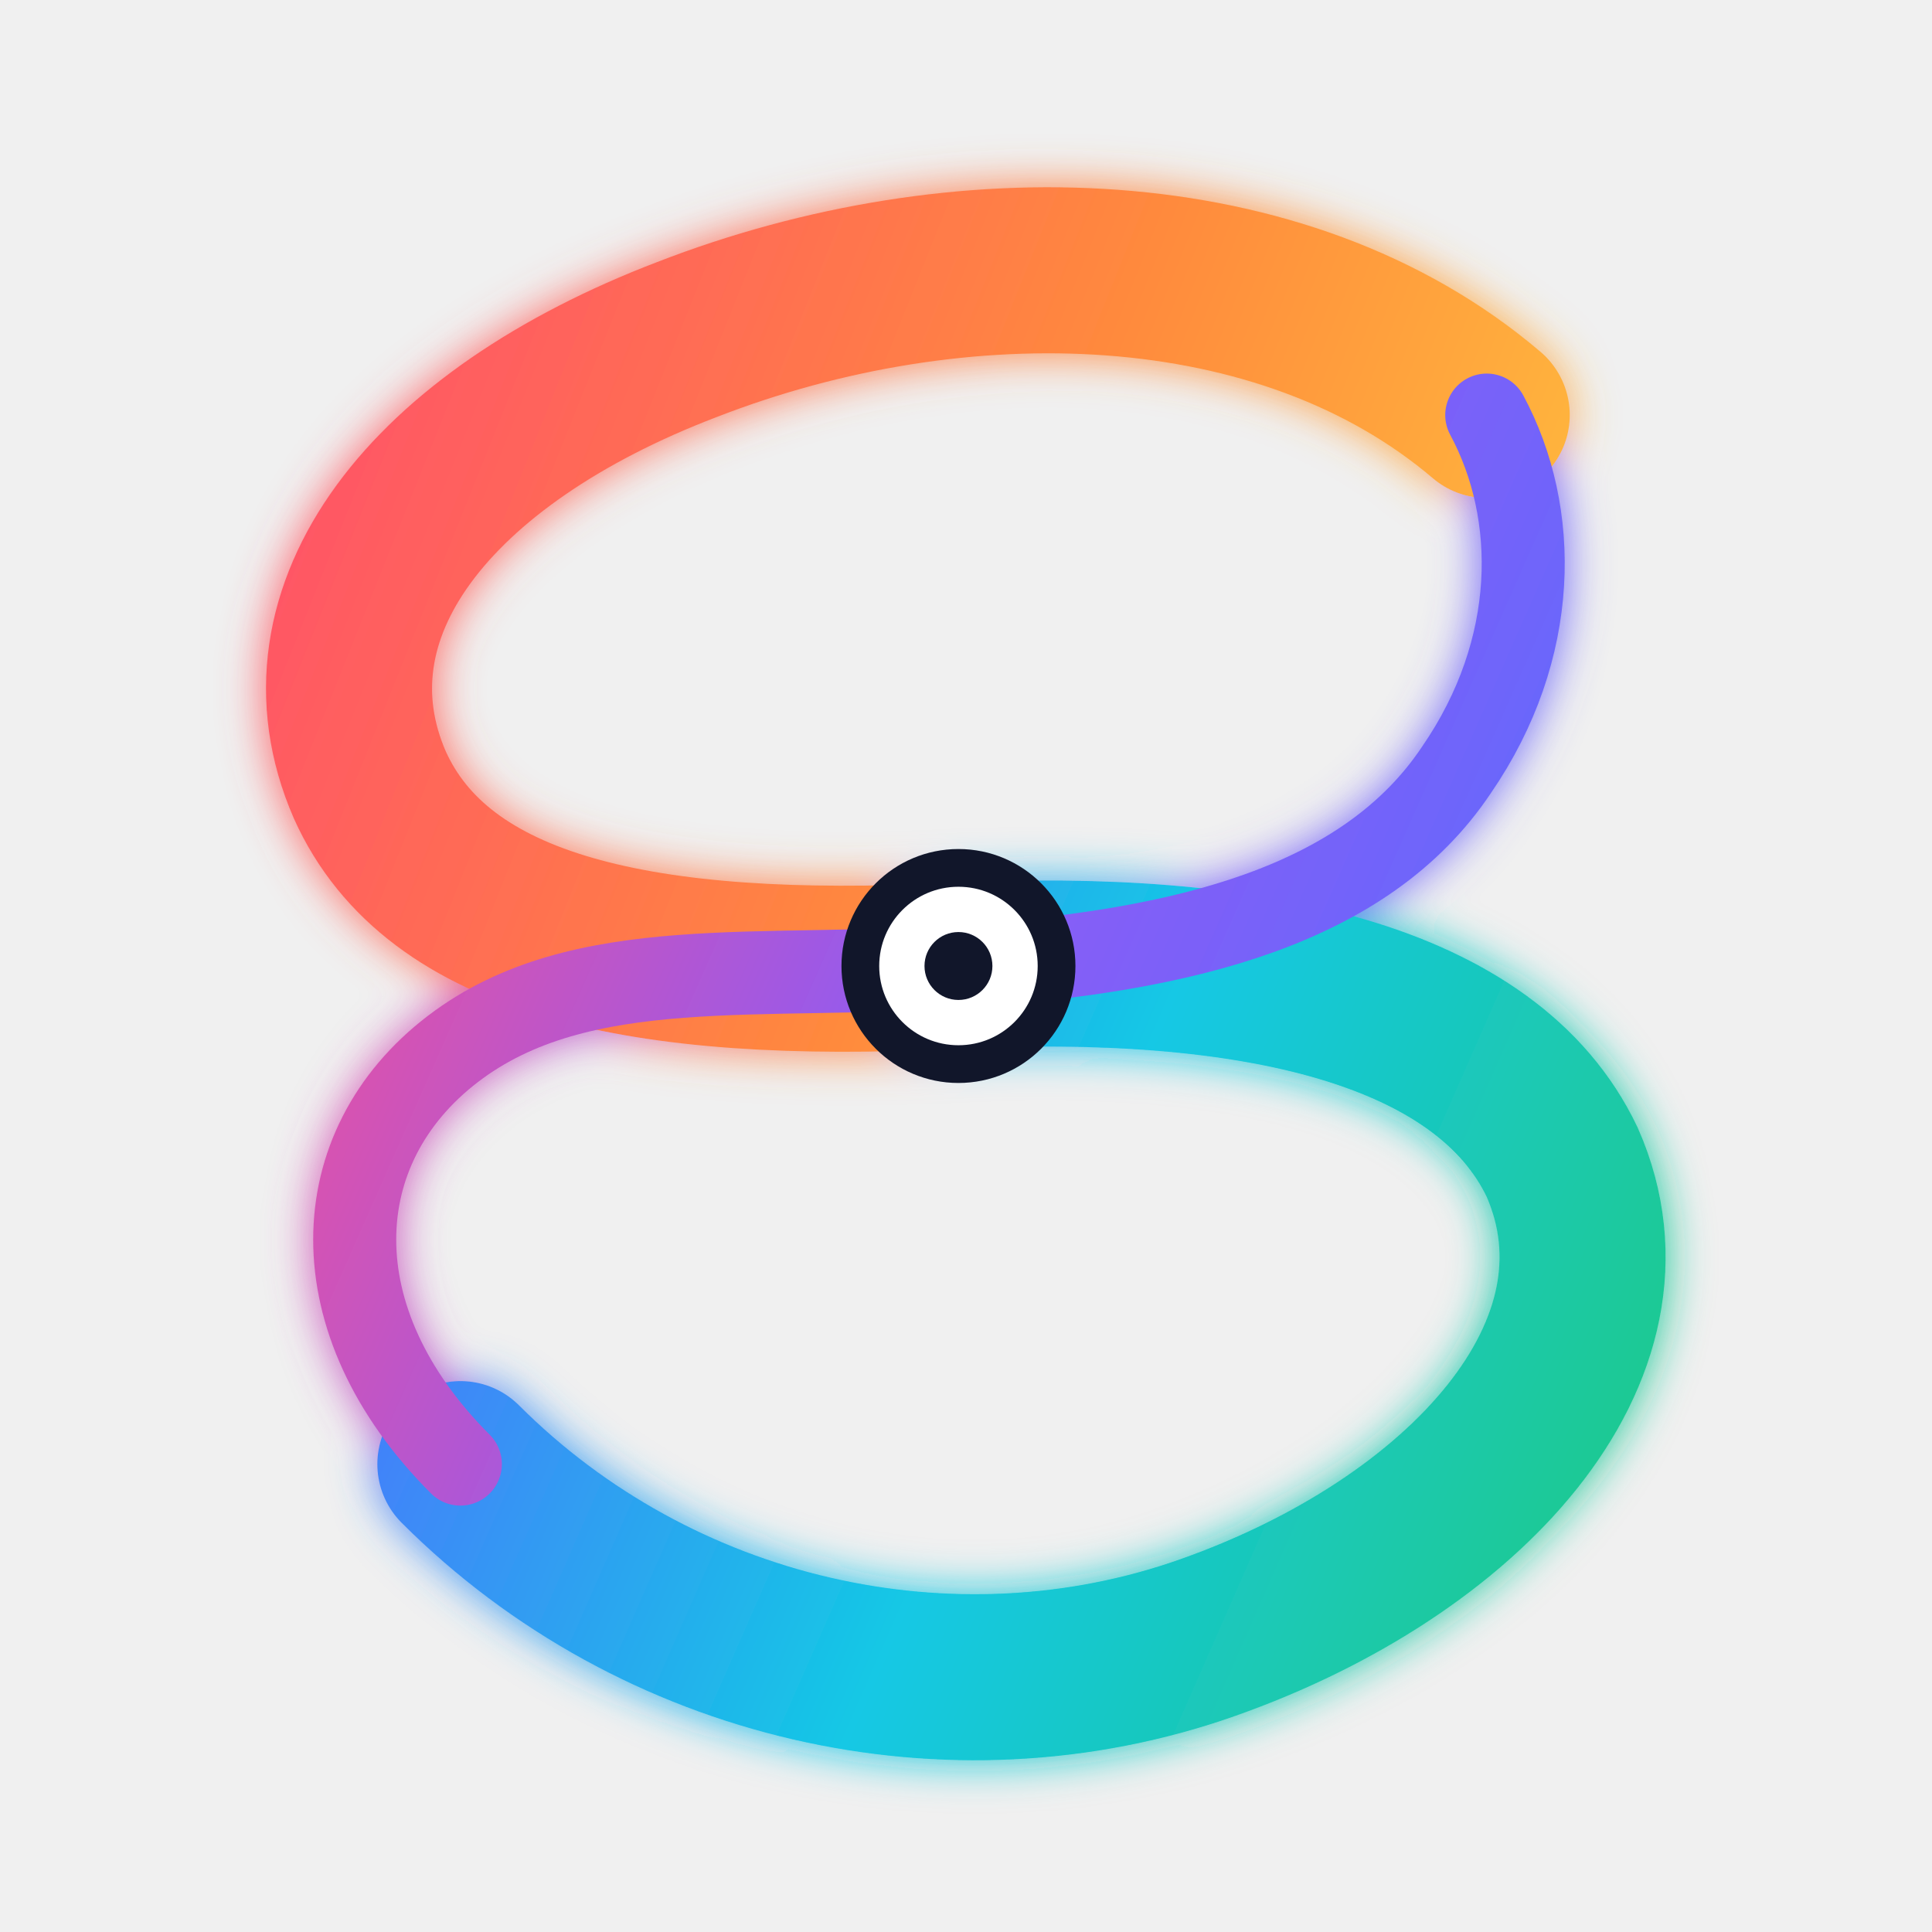
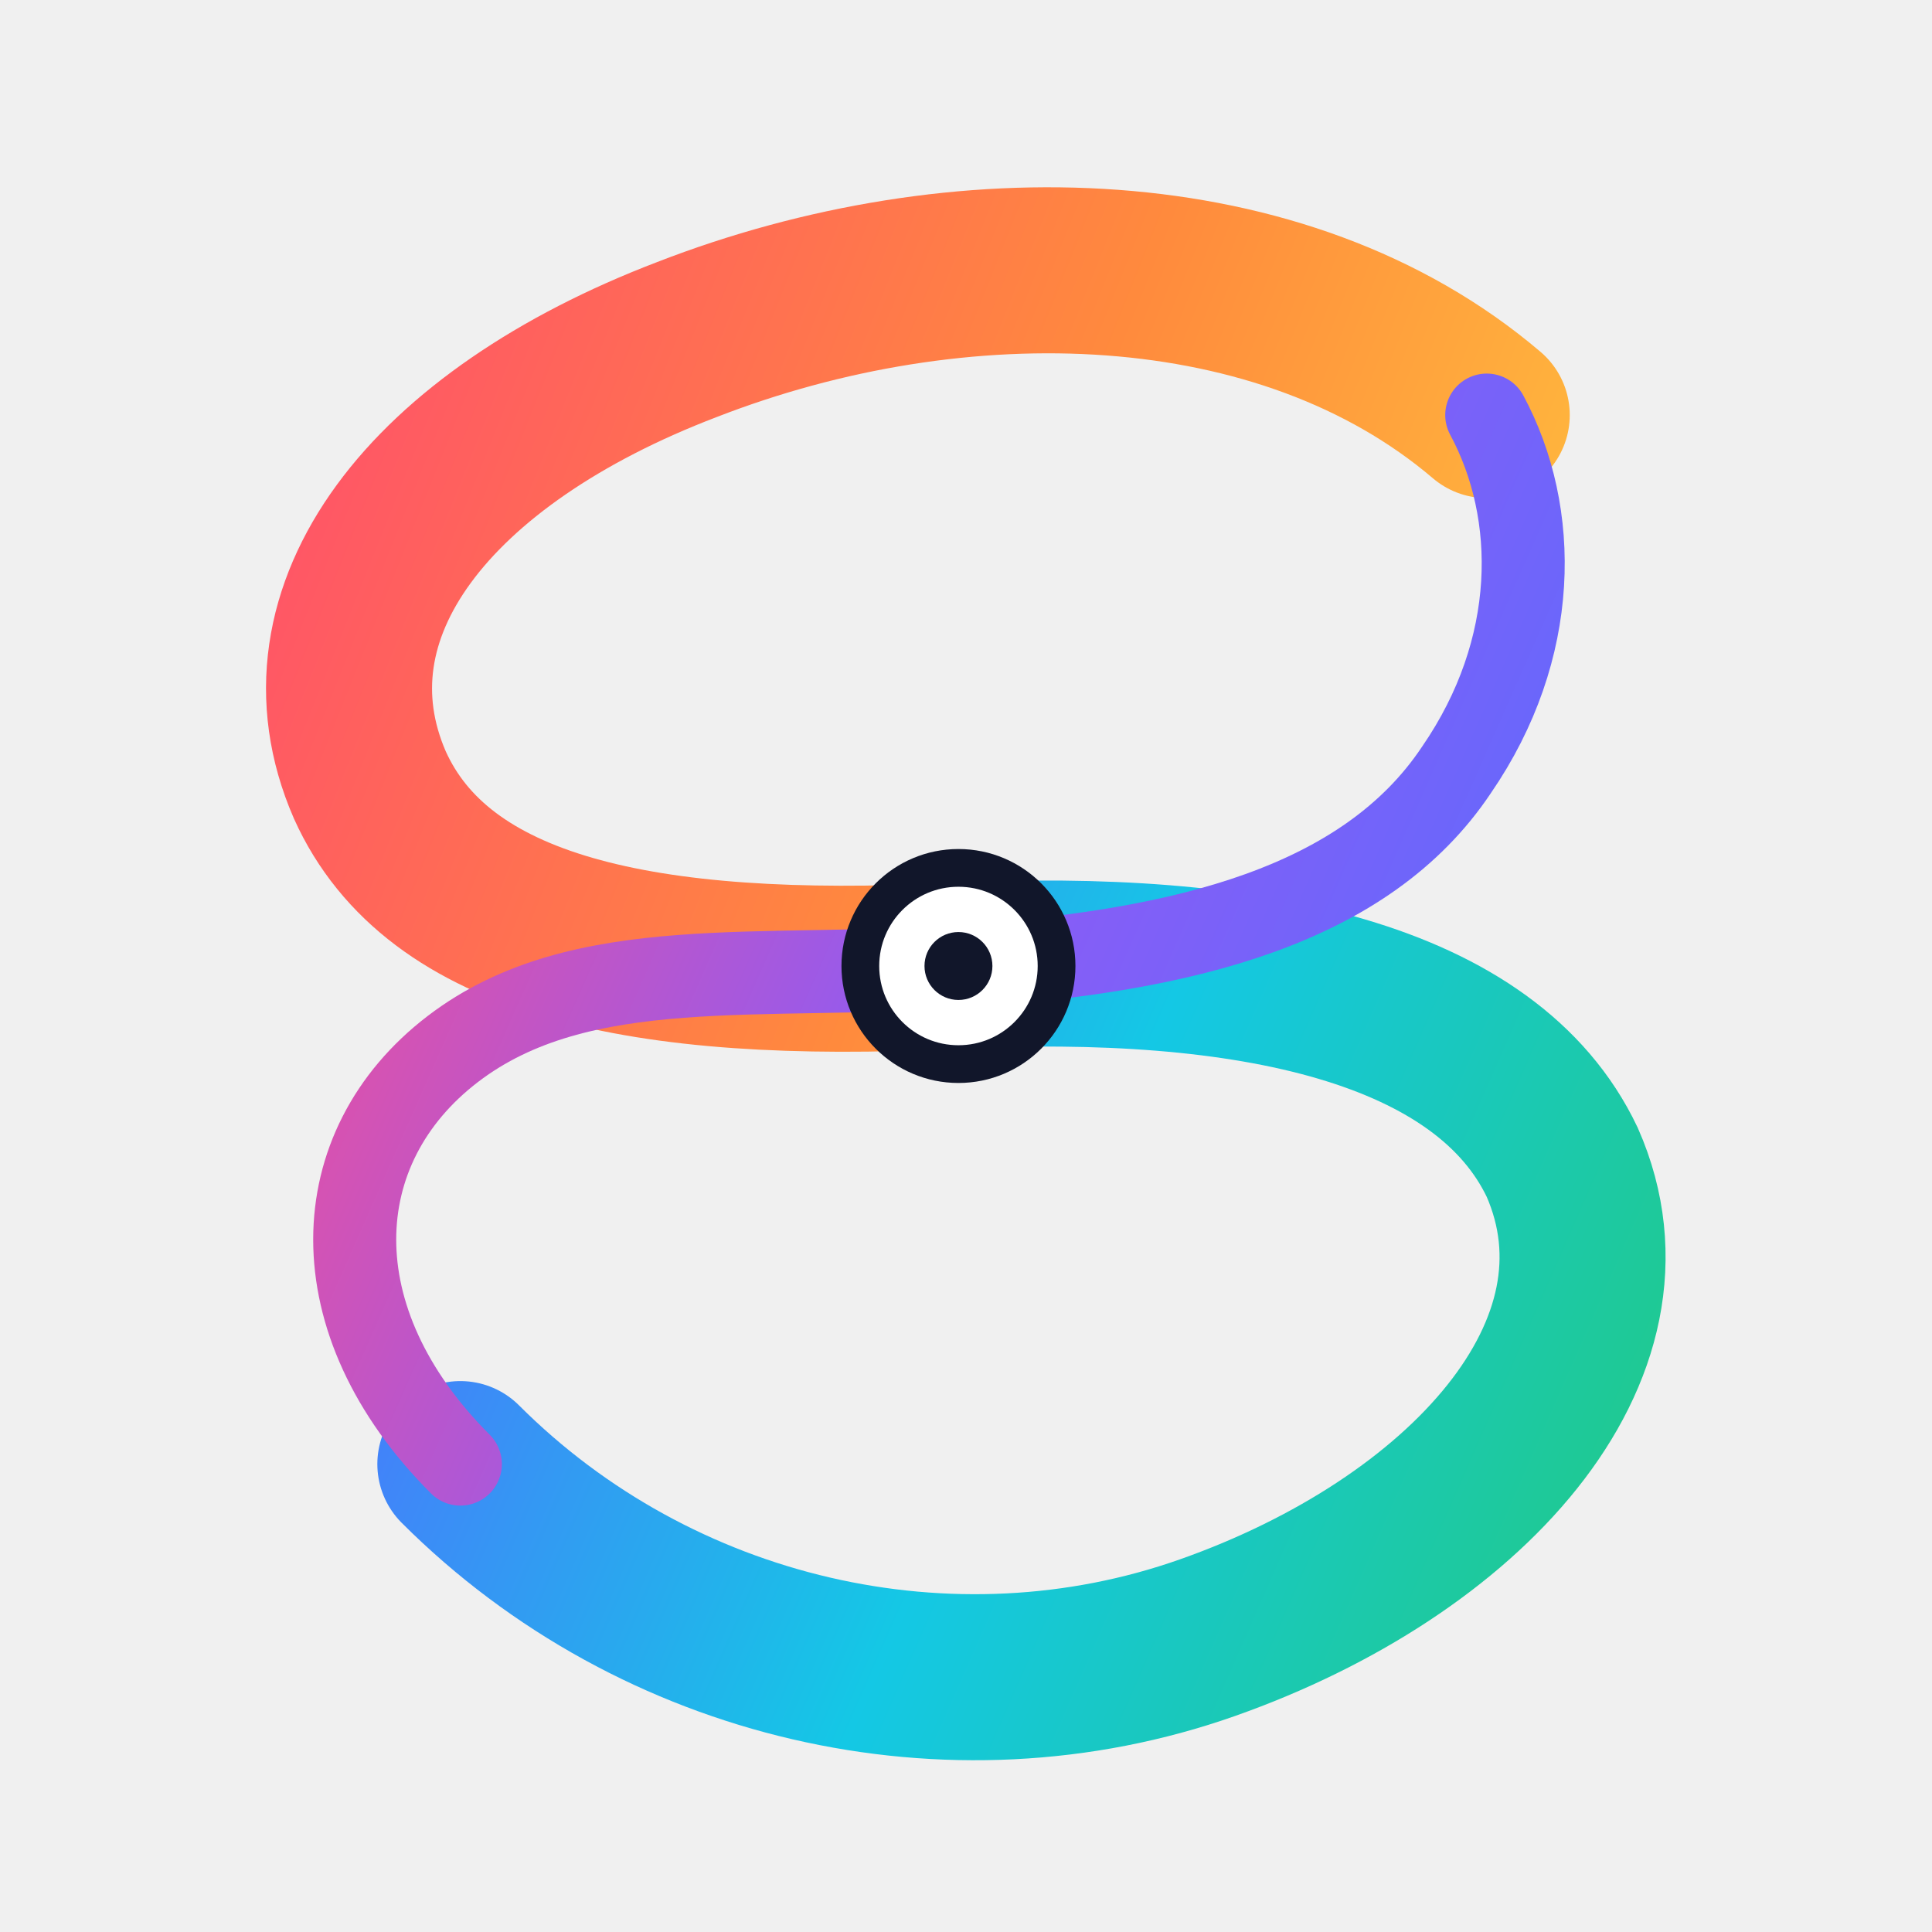
<svg xmlns="http://www.w3.org/2000/svg" viewBox="0 0 256 256" role="img" aria-label="SONARA Prism Wave">
  <defs>
    <linearGradient id="forge" x1="34" y1="38" x2="214" y2="110" gradientUnits="userSpaceOnUse">
      <stop stop-color="#FF4D6D" />
      <stop offset=".56" stop-color="#FF8A3D" />
      <stop offset="1" stop-color="#FFC43D" />
    </linearGradient>
    <linearGradient id="canvas" x1="30" y1="92" x2="220" y2="176" gradientUnits="userSpaceOnUse">
      <stop stop-color="#FF4D8D" />
      <stop offset=".5" stop-color="#8B5CF6" />
      <stop offset="1" stop-color="#4F6FFF" />
    </linearGradient>
    <linearGradient id="signal" x1="44" y1="154" x2="208" y2="226" gradientUnits="userSpaceOnUse">
      <stop stop-color="#4F6FFF" />
      <stop offset=".52" stop-color="#14C8E5" />
      <stop offset="1" stop-color="#20C98B" />
    </linearGradient>
-     <filter id="soft" x="-35%" y="-35%" width="170%" height="170%">
-       <feGaussianBlur stdDeviation="3" result="b" />
-       <feMerge>
-         <feMergeNode in="b" />
-         <feMergeNode in="SourceGraphic" />
-       </feMerge>
-     </filter>
  </defs>
-   <g fill="none" stroke-linecap="round" filter="url(#soft)">
+   <g fill="none" stroke-linecap="round">
    <path d="M197 55C170 32 127 31 91 45C57 58 39 81 49 104C58 124 85 130 126 128" stroke="url(#forge)" stroke-width="22" />
    <path d="M126 128C166 126 197 133 207 154C218 179 194 205 160 217C126 229 87 220 61 194" stroke="url(#signal)" stroke-width="22" />
    <path d="M61 194C42 175 43 152 60 139C77 126 101 130 128 128C157 126 181 120 193 102C204 86 204 68 197 55" stroke="url(#canvas)" stroke-width="11" />
  </g>
  <circle cx="127" cy="128" r="13" fill="#FFFFFF" stroke="#11162A" stroke-width="5" />
  <circle cx="127" cy="128" r="4.5" fill="#11162A" />
</svg>
